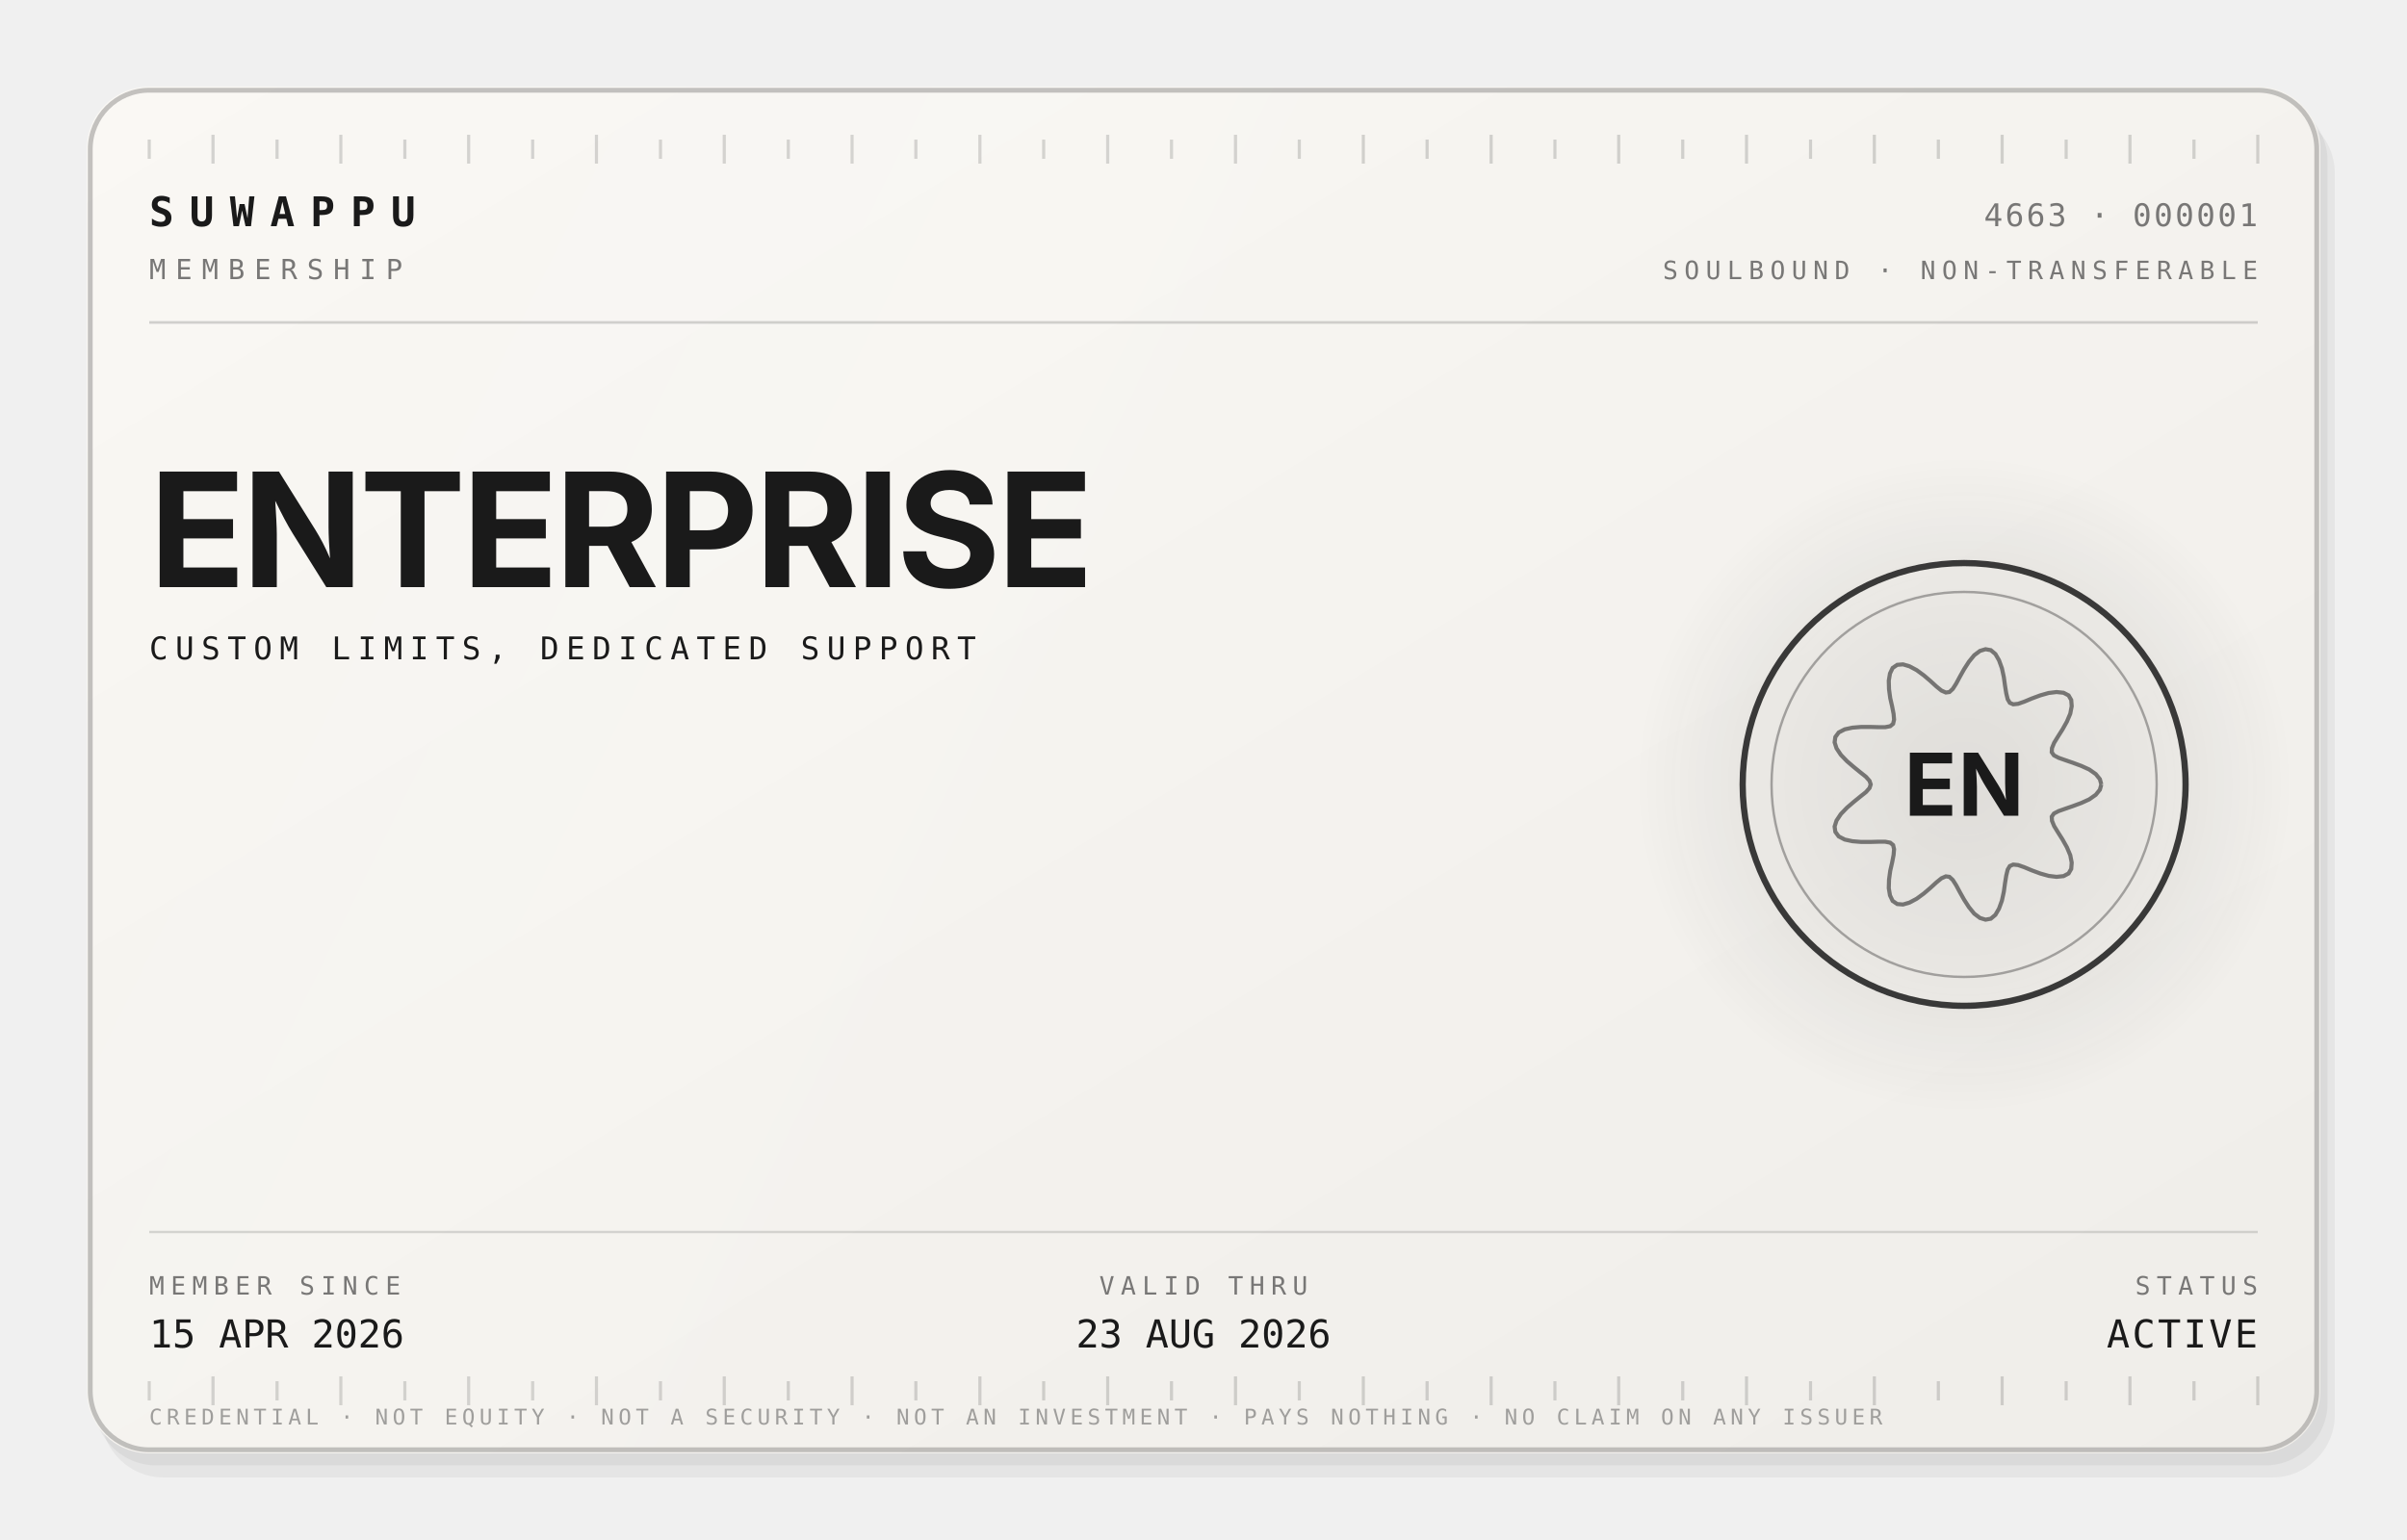
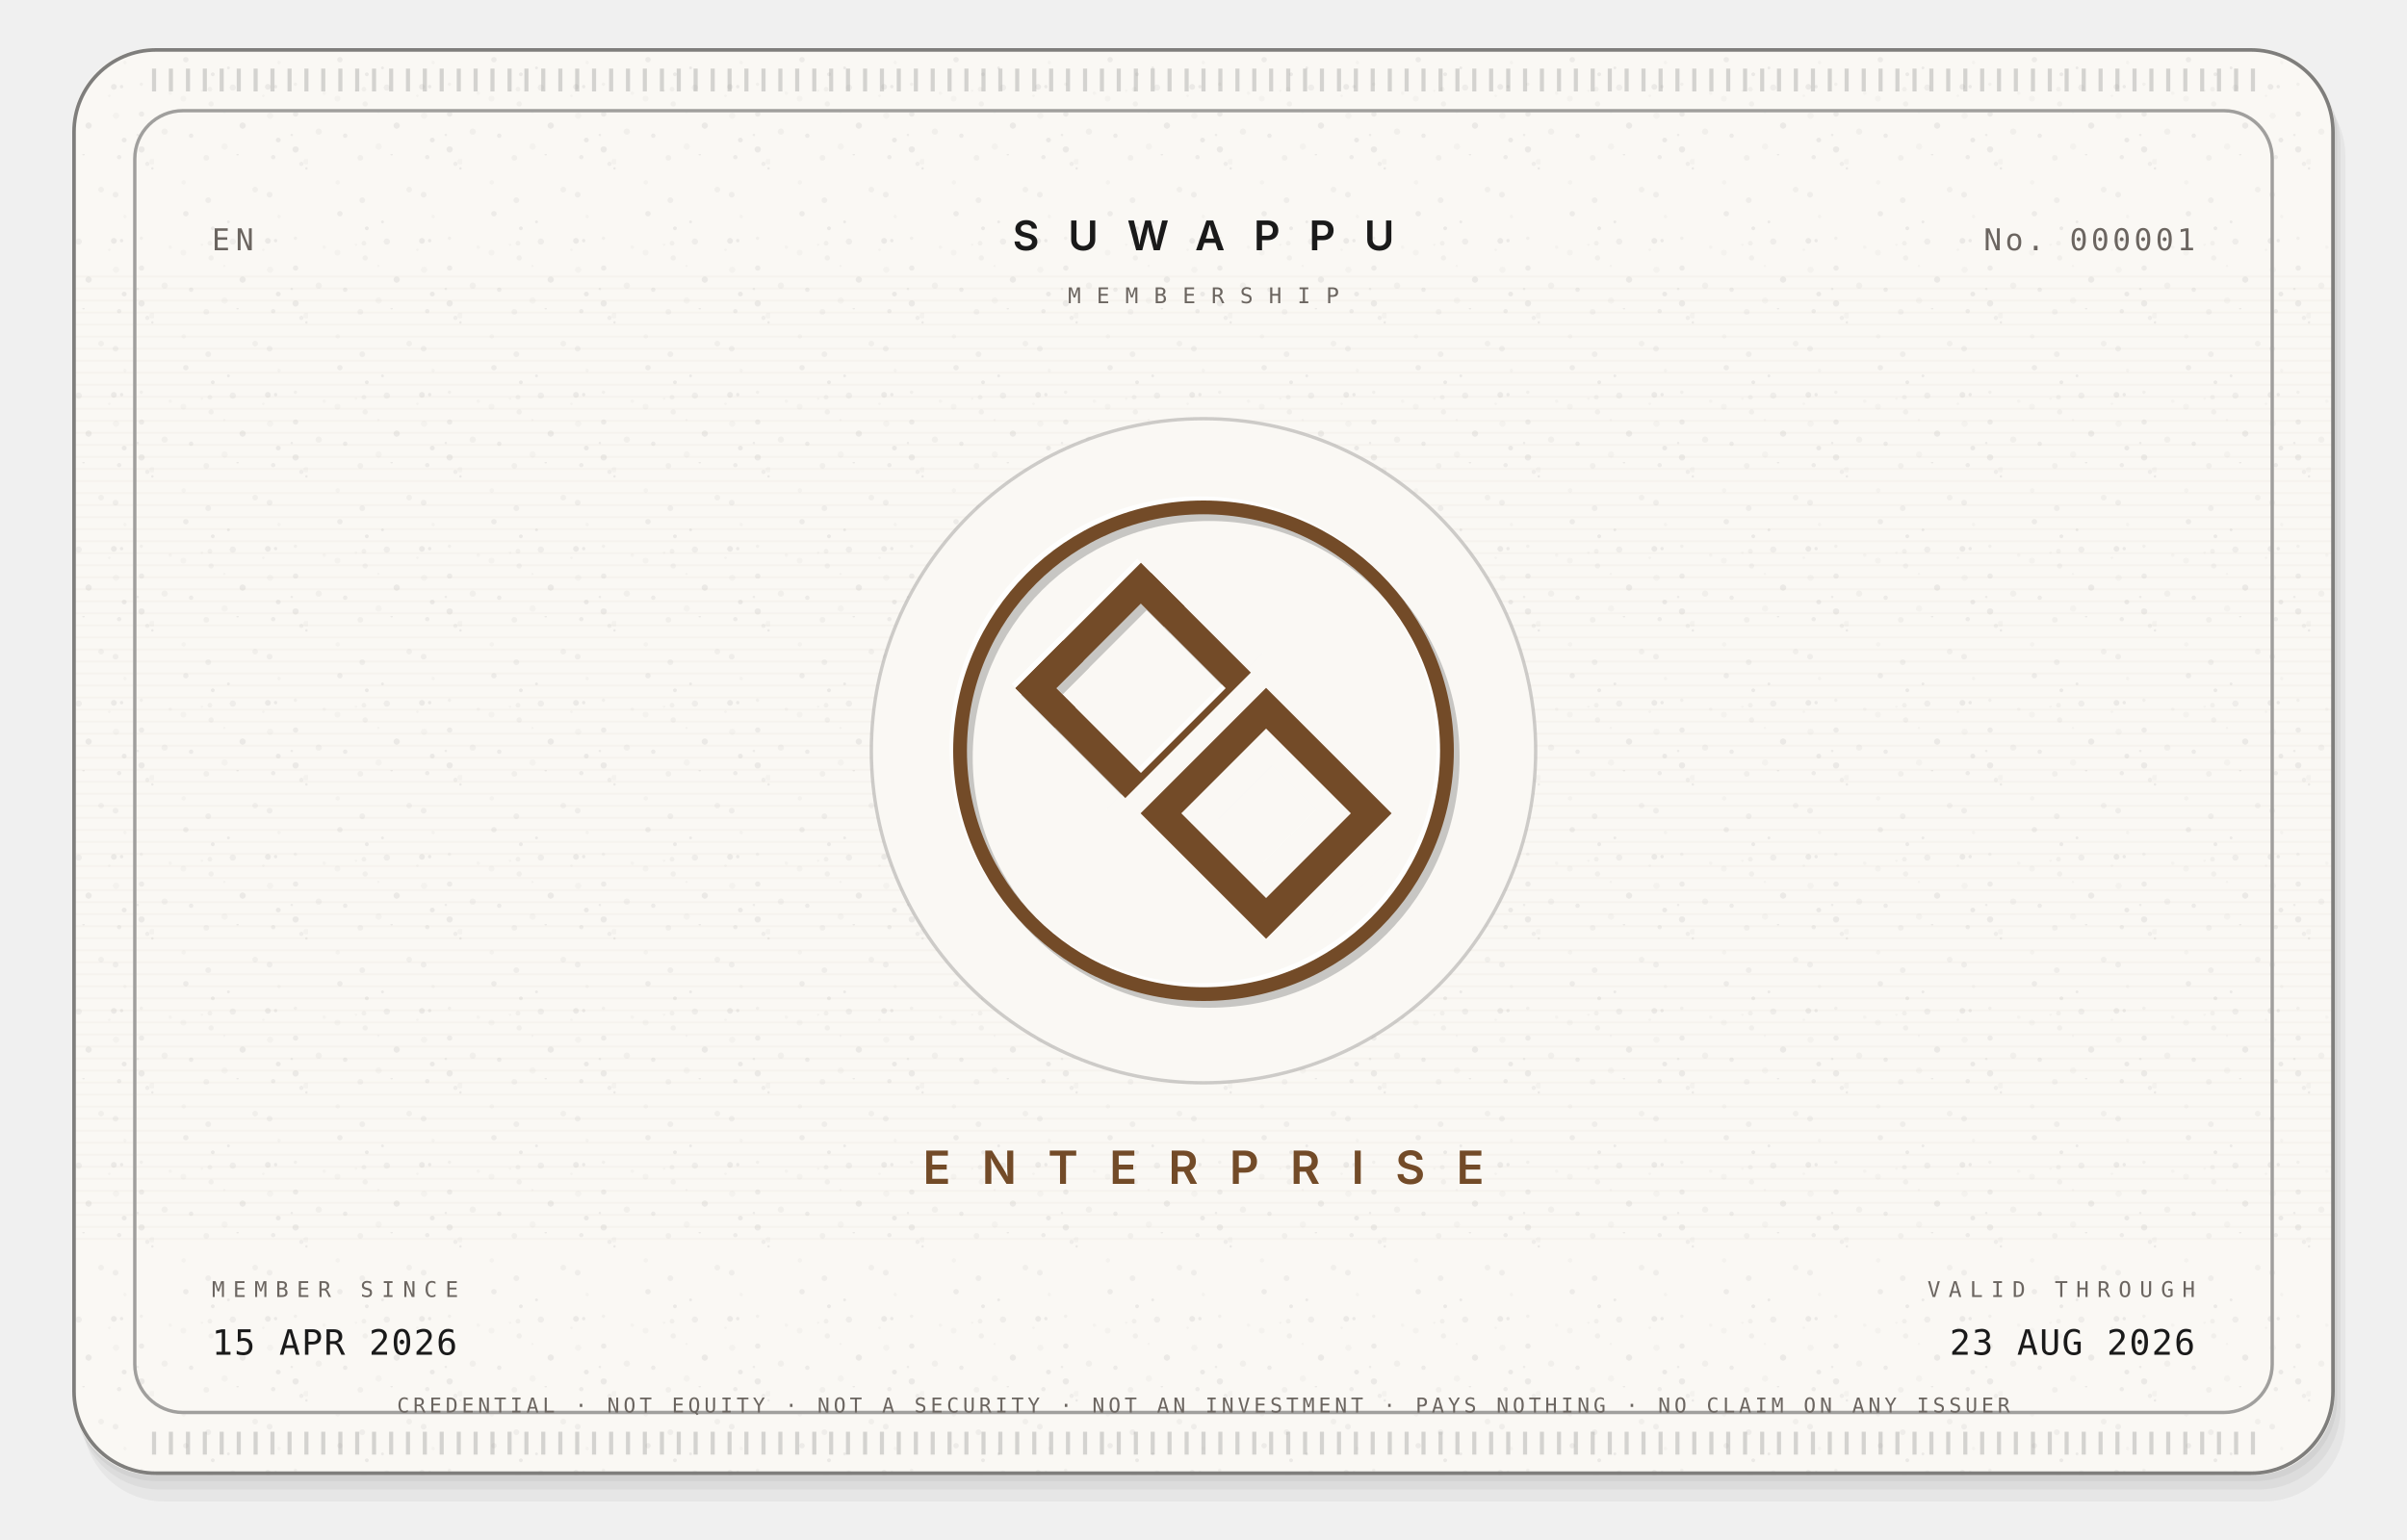
<svg xmlns="http://www.w3.org/2000/svg" width="1000" height="640" viewBox="0 0 1000 640" role="img" aria-label="Suwappu Enterprise membership">
  <defs>
-     <clipPath id="cardCut">
-       <rect x="36" y="36" width="928" height="568" rx="26" />
+     <clipPath id="cut1">
+       <rect x="30" y="20" width="940" height="593" rx="34" />
    </clipPath>
-     <linearGradient id="plate" x1="0" y1="0" x2="1" y2="1">
-       <stop offset="0" stop-color="#faf8f4" />
-       <stop offset="1" stop-color="#efede9" />
+     <pattern id="grain" width="64" height="64" patternUnits="userSpaceOnUse">
+       <g fill="#1a1a1a">
+         <circle cx="29.2" cy="46.5" r="0.50" opacity="0.030" />
+         <circle cx="22.5" cy="19.2" r="1.20" opacity="0.050" />
+         <circle cx="58.8" cy="47.4" r="1.10" opacity="0.060" />
+         <circle cx="34.7" cy="0.1" r="0.50" opacity="0.070" />
+         <circle cx="49.5" cy="1.3" r="0.90" opacity="0.060" />
+         <circle cx="13.2" cy="24.8" r="1.10" opacity="0.060" />
+         <circle cx="24.4" cy="30.9" r="0.80" opacity="0.070" />
+         <circle cx="57.2" cy="56.1" r="0.50" opacity="0.060" />
+         <circle cx="63.2" cy="3.2" r="1.20" opacity="0.030" />
+         <circle cx="51.6" cy="58.2" r="1.00" opacity="0.070" />
+         <circle cx="23.7" cy="43.2" r="1.10" opacity="0.040" />
+         <circle cx="29.3" cy="60.9" r="1.30" opacity="0.030" />
+         <circle cx="30.9" cy="28.2" r="0.60" opacity="0.070" />
+         <circle cx="19.9" cy="37.7" r="0.50" opacity="0.030" />
+         <circle cx="58.7" cy="35.0" r="0.70" opacity="0.040" />
+         <circle cx="15.4" cy="56.4" r="0.90" opacity="0.060" />
+         <circle cx="47.3" cy="36.1" r="1.20" opacity="0.070" />
+         <circle cx="36.8" cy="52.2" r="1.30" opacity="0.070" />
+         <circle cx="48.2" cy="48.1" r="1.30" opacity="0.030" />
+         <circle cx="48.0" cy="16.9" r="1.20" opacity="0.050" />
+         <circle cx="21.7" cy="1.6" r="1.20" opacity="0.040" />
+         <circle cx="61.2" cy="4.1" r="0.90" opacity="0.050" />
+         <circle cx="32.7" cy="36.4" r="1.30" opacity="0.050" />
+         <circle cx="12.2" cy="41.0" r="1.20" opacity="0.030" />
+         <circle cx="23.2" cy="37.1" r="1.00" opacity="0.040" />
+         <circle cx="45.4" cy="39.8" r="0.50" opacity="0.030" />
+         <circle cx="58.8" cy="62.1" r="1.30" opacity="0.070" />
+         <circle cx="4.4" cy="54.7" r="1.30" opacity="0.040" />
+         <circle cx="63.3" cy="6.0" r="0.50" opacity="0.070" />
+         <circle cx="50.5" cy="36.0" r="0.70" opacity="0.070" />
+         <circle cx="51.9" cy="26.0" r="0.70" opacity="0.030" />
+         <circle cx="12.3" cy="11.8" r="0.90" opacity="0.030" />
+         <circle cx="6.7" cy="38.7" r="0.70" opacity="0.030" />
+         <circle cx="42.0" cy="14.8" r="1.20" opacity="0.040" />
+       </g>
+     </pattern>
+     <linearGradient id="foil1" x1="0.05" y1="0.1" x2="0.95" y2="0.9">
+       <stop offset="0" stop-color="#4b311a" />
+       <stop offset="0.34" stop-color="#734b28" />
+       <stop offset="0.47" stop-color="#8f6f53" />
+       <stop offset="0.53" stop-color="#8f6f53" />
+       <stop offset="0.66" stop-color="#734b28" />
+       <stop offset="1" stop-color="#4b311a" />
    </linearGradient>
-     <linearGradient id="sheen" x1="0" y1="0" x2="1" y2="0.3">
-       <stop offset="0" stop-color="#ffffff" stop-opacity="0" />
-       <stop offset="0.46" stop-color="#ffffff" stop-opacity="0.075" />
-       <stop offset="0.54" stop-color="#ffffff" stop-opacity="0" />
-     </linearGradient>
-     <radialGradient id="sealGlow" cx="0.5" cy="0.5" r="0.5">
-       <stop offset="0" stop-color="#1a1a1a" stop-opacity="0.16" />
-       <stop offset="1" stop-color="#1a1a1a" stop-opacity="0" />
+     <radialGradient id="age1" cx="0.5" cy="0.46" r="0.72">
+       <stop offset="0.42" stop-color="#80532a" stop-opacity="0" />
+       <stop offset="1" stop-color="#80532a" stop-opacity="0.10" />
    </radialGradient>
  </defs>
-   <rect x="42" y="46" width="928" height="568" rx="26" fill="#000000" opacity="0.05" />
-   <rect x="39" y="41" width="928" height="568" rx="26" fill="#000000" opacity="0.05" />
-   <rect x="36" y="36" width="928" height="568" rx="26" fill="url(#plate)" />
-   <g clip-path="url(#cardCut)" stroke="#959492" stroke-width="1.3" stroke-opacity="0.38">
-     <line x1="62.0" y1="58.0" x2="62.0" y2="66.0" />
-     <line x1="88.5" y1="56.0" x2="88.5" y2="68.0" />
-     <line x1="115.1" y1="58.0" x2="115.1" y2="66.0" />
-     <line x1="141.6" y1="56.0" x2="141.6" y2="68.0" />
-     <line x1="168.2" y1="58.0" x2="168.2" y2="66.0" />
-     <line x1="194.7" y1="56.0" x2="194.7" y2="68.0" />
-     <line x1="221.3" y1="58.0" x2="221.3" y2="66.0" />
-     <line x1="247.8" y1="56.0" x2="247.8" y2="68.0" />
-     <line x1="274.4" y1="58.0" x2="274.4" y2="66.0" />
-     <line x1="300.9" y1="56.0" x2="300.9" y2="68.0" />
-     <line x1="327.5" y1="58.0" x2="327.5" y2="66.0" />
-     <line x1="354.0" y1="56.0" x2="354.0" y2="68.0" />
-     <line x1="380.5" y1="58.0" x2="380.5" y2="66.0" />
-     <line x1="407.1" y1="56.0" x2="407.1" y2="68.0" />
-     <line x1="433.6" y1="58.0" x2="433.6" y2="66.0" />
-     <line x1="460.2" y1="56.0" x2="460.2" y2="68.0" />
-     <line x1="486.7" y1="58.0" x2="486.7" y2="66.0" />
-     <line x1="513.3" y1="56.0" x2="513.3" y2="68.0" />
-     <line x1="539.8" y1="58.0" x2="539.8" y2="66.0" />
-     <line x1="566.4" y1="56.0" x2="566.4" y2="68.0" />
-     <line x1="592.9" y1="58.0" x2="592.9" y2="66.0" />
-     <line x1="619.5" y1="56.0" x2="619.5" y2="68.0" />
-     <line x1="646.0" y1="58.0" x2="646.0" y2="66.0" />
-     <line x1="672.5" y1="56.0" x2="672.5" y2="68.0" />
-     <line x1="699.1" y1="58.0" x2="699.1" y2="66.0" />
-     <line x1="725.6" y1="56.0" x2="725.6" y2="68.0" />
-     <line x1="752.2" y1="58.0" x2="752.2" y2="66.0" />
-     <line x1="778.7" y1="56.0" x2="778.7" y2="68.0" />
-     <line x1="805.3" y1="58.0" x2="805.3" y2="66.0" />
-     <line x1="831.8" y1="56.0" x2="831.8" y2="68.0" />
-     <line x1="858.4" y1="58.0" x2="858.4" y2="66.0" />
-     <line x1="884.9" y1="56.0" x2="884.9" y2="68.0" />
-     <line x1="911.5" y1="58.0" x2="911.5" y2="66.0" />
-     <line x1="938.0" y1="56.0" x2="938.0" y2="68.0" />
-     <line x1="62.0" y1="574.0" x2="62.0" y2="582.0" />
-     <line x1="88.5" y1="572.0" x2="88.5" y2="584.0" />
-     <line x1="115.1" y1="574.0" x2="115.1" y2="582.0" />
-     <line x1="141.6" y1="572.0" x2="141.6" y2="584.0" />
-     <line x1="168.2" y1="574.0" x2="168.2" y2="582.0" />
-     <line x1="194.7" y1="572.0" x2="194.7" y2="584.0" />
-     <line x1="221.3" y1="574.0" x2="221.3" y2="582.0" />
-     <line x1="247.8" y1="572.0" x2="247.8" y2="584.0" />
-     <line x1="274.4" y1="574.0" x2="274.4" y2="582.0" />
-     <line x1="300.9" y1="572.0" x2="300.9" y2="584.0" />
-     <line x1="327.5" y1="574.0" x2="327.5" y2="582.0" />
-     <line x1="354.0" y1="572.0" x2="354.0" y2="584.0" />
-     <line x1="380.5" y1="574.0" x2="380.5" y2="582.0" />
-     <line x1="407.1" y1="572.0" x2="407.1" y2="584.0" />
-     <line x1="433.6" y1="574.0" x2="433.6" y2="582.0" />
-     <line x1="460.2" y1="572.0" x2="460.2" y2="584.0" />
-     <line x1="486.7" y1="574.0" x2="486.7" y2="582.0" />
-     <line x1="513.3" y1="572.0" x2="513.3" y2="584.0" />
-     <line x1="539.8" y1="574.0" x2="539.8" y2="582.0" />
-     <line x1="566.4" y1="572.0" x2="566.4" y2="584.0" />
-     <line x1="592.9" y1="574.0" x2="592.9" y2="582.0" />
-     <line x1="619.5" y1="572.0" x2="619.5" y2="584.0" />
-     <line x1="646.0" y1="574.0" x2="646.0" y2="582.0" />
-     <line x1="672.5" y1="572.0" x2="672.5" y2="584.0" />
-     <line x1="699.1" y1="574.0" x2="699.1" y2="582.0" />
-     <line x1="725.6" y1="572.0" x2="725.6" y2="584.0" />
-     <line x1="752.2" y1="574.0" x2="752.2" y2="582.0" />
-     <line x1="778.7" y1="572.0" x2="778.7" y2="584.0" />
-     <line x1="805.3" y1="574.0" x2="805.3" y2="582.0" />
-     <line x1="831.8" y1="572.0" x2="831.8" y2="584.0" />
-     <line x1="858.4" y1="574.0" x2="858.4" y2="582.0" />
-     <line x1="884.9" y1="572.0" x2="884.9" y2="584.0" />
-     <line x1="911.5" y1="574.0" x2="911.5" y2="582.0" />
-     <line x1="938.0" y1="572.0" x2="938.0" y2="584.0" />
+   <rect x="34.4" y="31" width="940" height="593" rx="34" fill="#000000" opacity="0.045" />
+   <rect x="32.4" y="26" width="940" height="593" rx="34" fill="#000000" opacity="0.045" />
+   <rect x="31.0" y="22.5" width="940" height="593" rx="34" fill="#000000" opacity="0.05" />
+   <rect x="30" y="20" width="940" height="593" rx="34" fill="#faf8f4" />
+   <g clip-path="url(#cut1)">
+     <path d="M30.0 114.9H970.0M30.0 119.9H970.0M30.0 124.9H970.0M30.0 129.9H970.0M30.0 134.9H970.0M30.0 139.9H970.0M30.0 144.9H970.0M30.0 149.9H970.0M30.0 154.9H970.0M30.0 159.9H970.0M30.0 164.9H970.0M30.0 169.9H970.0M30.0 174.9H970.0M30.0 179.9H970.0M30.0 184.9H970.0M30.0 189.9H970.0M30.0 194.9H970.0M30.0 199.9H970.0M30.0 204.9H970.0M30.0 209.9H970.0M30.0 214.9H970.0M30.0 219.9H970.0M30.0 224.9H970.0M30.0 229.9H970.0M30.0 234.9H970.0M30.0 239.9H970.0M30.0 244.9H970.0M30.0 249.9H970.0M30.0 254.9H970.0M30.0 259.9H970.0M30.0 264.9H970.0M30.0 269.9H970.0M30.0 274.9H970.0M30.0 279.9H970.0M30.0 284.9H970.0M30.0 289.9H970.0M30.0 294.9H970.0M30.0 299.9H970.0M30.0 304.9H970.0M30.0 309.9H970.0M30.0 314.9H970.0M30.0 319.9H970.0M30.0 324.9H970.0M30.0 329.9H970.0M30.0 334.9H970.0M30.0 339.9H970.0M30.0 344.9H970.0M30.0 349.9H970.0M30.0 354.9H970.0M30.0 359.9H970.0M30.0 364.9H970.0M30.0 369.9H970.0M30.0 374.9H970.0M30.0 379.9H970.0M30.0 384.9H970.0M30.0 389.9H970.0M30.0 394.9H970.0M30.0 399.9H970.0M30.0 404.9H970.0M30.0 409.9H970.0M30.0 414.9H970.0M30.0 419.9H970.0M30.0 424.9H970.0M30.0 429.9H970.0M30.0 434.9H970.0M30.0 439.9H970.0M30.0 444.9H970.0M30.0 449.9H970.0M30.0 454.9H970.0M30.0 459.9H970.0M30.0 464.9H970.0M30.0 469.9H970.0M30.0 474.9H970.0M30.0 479.9H970.0M30.0 484.9H970.0M30.0 489.9H970.0M30.0 494.9H970.0M30.0 499.9H970.0M30.0 504.9H970.0M30.0 509.9H970.0M30.0 514.9H970.0" fill="none" stroke="#734b28" stroke-width="0.8" stroke-opacity="0.03" />
+     <rect x="30" y="20" width="940" height="593" fill="url(#grain)" />
+     <g stroke="#a09f9d" stroke-width="1.7" stroke-opacity="0.42">
+       <line x1="64.0" y1="28.5" x2="64.0" y2="38.0" />
+       <line x1="71.0" y1="28.5" x2="71.0" y2="38.0" />
+       <line x1="78.1" y1="28.5" x2="78.1" y2="38.0" />
+       <line x1="85.1" y1="28.5" x2="85.1" y2="38.0" />
+       <line x1="92.1" y1="28.5" x2="92.1" y2="38.0" />
+       <line x1="99.2" y1="28.5" x2="99.2" y2="38.0" />
+       <line x1="106.2" y1="28.5" x2="106.2" y2="38.0" />
+       <line x1="113.2" y1="28.5" x2="113.2" y2="38.0" />
+       <line x1="120.3" y1="28.5" x2="120.3" y2="38.0" />
+       <line x1="127.3" y1="28.5" x2="127.3" y2="38.0" />
+       <line x1="134.3" y1="28.5" x2="134.3" y2="38.0" />
+       <line x1="141.4" y1="28.5" x2="141.4" y2="38.0" />
+       <line x1="148.4" y1="28.5" x2="148.4" y2="38.0" />
+       <line x1="155.4" y1="28.5" x2="155.4" y2="38.0" />
+       <line x1="162.5" y1="28.5" x2="162.5" y2="38.0" />
+       <line x1="169.5" y1="28.5" x2="169.5" y2="38.0" />
+       <line x1="176.5" y1="28.5" x2="176.5" y2="38.0" />
+       <line x1="183.5" y1="28.5" x2="183.5" y2="38.0" />
+       <line x1="190.6" y1="28.5" x2="190.6" y2="38.0" />
+       <line x1="197.6" y1="28.5" x2="197.6" y2="38.0" />
+       <line x1="204.6" y1="28.5" x2="204.6" y2="38.0" />
+       <line x1="211.7" y1="28.5" x2="211.7" y2="38.0" />
+       <line x1="218.7" y1="28.5" x2="218.7" y2="38.0" />
+       <line x1="225.7" y1="28.5" x2="225.7" y2="38.0" />
+       <line x1="232.8" y1="28.5" x2="232.8" y2="38.0" />
+       <line x1="239.8" y1="28.5" x2="239.8" y2="38.0" />
+       <line x1="246.8" y1="28.5" x2="246.8" y2="38.0" />
+       <line x1="253.9" y1="28.5" x2="253.9" y2="38.0" />
+       <line x1="260.9" y1="28.5" x2="260.9" y2="38.0" />
+       <line x1="267.9" y1="28.5" x2="267.9" y2="38.0" />
+       <line x1="275.0" y1="28.5" x2="275.0" y2="38.0" />
+       <line x1="282.0" y1="28.5" x2="282.0" y2="38.0" />
+       <line x1="289.0" y1="28.5" x2="289.0" y2="38.0" />
+       <line x1="296.1" y1="28.5" x2="296.1" y2="38.0" />
+       <line x1="303.1" y1="28.5" x2="303.1" y2="38.0" />
+       <line x1="310.1" y1="28.5" x2="310.1" y2="38.0" />
+       <line x1="317.2" y1="28.5" x2="317.2" y2="38.0" />
+       <line x1="324.2" y1="28.5" x2="324.2" y2="38.0" />
+       <line x1="331.2" y1="28.5" x2="331.2" y2="38.0" />
+       <line x1="338.3" y1="28.5" x2="338.3" y2="38.0" />
+       <line x1="345.3" y1="28.5" x2="345.3" y2="38.0" />
+       <line x1="352.3" y1="28.5" x2="352.3" y2="38.0" />
+       <line x1="359.4" y1="28.5" x2="359.4" y2="38.0" />
+       <line x1="366.4" y1="28.5" x2="366.4" y2="38.0" />
+       <line x1="373.4" y1="28.5" x2="373.4" y2="38.0" />
+       <line x1="380.5" y1="28.5" x2="380.5" y2="38.0" />
+       <line x1="387.5" y1="28.5" x2="387.5" y2="38.0" />
+       <line x1="394.5" y1="28.5" x2="394.5" y2="38.0" />
+       <line x1="401.5" y1="28.5" x2="401.5" y2="38.0" />
+       <line x1="408.6" y1="28.5" x2="408.6" y2="38.0" />
+       <line x1="415.6" y1="28.5" x2="415.6" y2="38.0" />
+       <line x1="422.6" y1="28.5" x2="422.6" y2="38.0" />
+       <line x1="429.7" y1="28.5" x2="429.7" y2="38.0" />
+       <line x1="436.7" y1="28.5" x2="436.7" y2="38.0" />
+       <line x1="443.7" y1="28.5" x2="443.7" y2="38.0" />
+       <line x1="450.8" y1="28.5" x2="450.8" y2="38.0" />
+       <line x1="457.8" y1="28.5" x2="457.8" y2="38.0" />
+       <line x1="464.8" y1="28.5" x2="464.8" y2="38.0" />
+       <line x1="471.9" y1="28.5" x2="471.9" y2="38.0" />
+       <line x1="478.9" y1="28.5" x2="478.9" y2="38.0" />
+       <line x1="485.9" y1="28.5" x2="485.9" y2="38.0" />
+       <line x1="493.0" y1="28.5" x2="493.0" y2="38.0" />
+       <line x1="500.0" y1="28.5" x2="500.0" y2="38.0" />
+       <line x1="507.0" y1="28.5" x2="507.0" y2="38.0" />
+       <line x1="514.1" y1="28.5" x2="514.1" y2="38.0" />
+       <line x1="521.1" y1="28.5" x2="521.1" y2="38.0" />
+       <line x1="528.1" y1="28.5" x2="528.1" y2="38.0" />
+       <line x1="535.2" y1="28.5" x2="535.2" y2="38.0" />
+       <line x1="542.2" y1="28.5" x2="542.2" y2="38.0" />
+       <line x1="549.2" y1="28.5" x2="549.2" y2="38.0" />
+       <line x1="556.3" y1="28.5" x2="556.3" y2="38.0" />
+       <line x1="563.3" y1="28.5" x2="563.3" y2="38.0" />
+       <line x1="570.3" y1="28.5" x2="570.3" y2="38.0" />
+       <line x1="577.4" y1="28.5" x2="577.4" y2="38.0" />
+       <line x1="584.4" y1="28.5" x2="584.4" y2="38.0" />
+       <line x1="591.4" y1="28.5" x2="591.4" y2="38.0" />
+       <line x1="598.5" y1="28.5" x2="598.5" y2="38.0" />
+       <line x1="605.5" y1="28.5" x2="605.5" y2="38.0" />
+       <line x1="612.5" y1="28.5" x2="612.5" y2="38.0" />
+       <line x1="619.5" y1="28.5" x2="619.5" y2="38.0" />
+       <line x1="626.6" y1="28.5" x2="626.6" y2="38.0" />
+       <line x1="633.6" y1="28.5" x2="633.6" y2="38.0" />
+       <line x1="640.6" y1="28.5" x2="640.6" y2="38.0" />
+       <line x1="647.7" y1="28.5" x2="647.7" y2="38.0" />
+       <line x1="654.7" y1="28.5" x2="654.7" y2="38.0" />
+       <line x1="661.7" y1="28.5" x2="661.7" y2="38.0" />
+       <line x1="668.8" y1="28.5" x2="668.8" y2="38.0" />
+       <line x1="675.8" y1="28.5" x2="675.8" y2="38.0" />
+       <line x1="682.8" y1="28.5" x2="682.8" y2="38.0" />
+       <line x1="689.9" y1="28.5" x2="689.9" y2="38.0" />
+       <line x1="696.9" y1="28.5" x2="696.9" y2="38.0" />
+       <line x1="703.9" y1="28.5" x2="703.9" y2="38.0" />
+       <line x1="711.0" y1="28.5" x2="711.0" y2="38.0" />
+       <line x1="718.0" y1="28.5" x2="718.0" y2="38.0" />
+       <line x1="725.0" y1="28.5" x2="725.0" y2="38.0" />
+       <line x1="732.1" y1="28.5" x2="732.1" y2="38.0" />
+       <line x1="739.1" y1="28.5" x2="739.1" y2="38.0" />
+       <line x1="746.1" y1="28.5" x2="746.1" y2="38.0" />
+       <line x1="753.2" y1="28.5" x2="753.2" y2="38.0" />
+       <line x1="760.2" y1="28.5" x2="760.2" y2="38.0" />
+       <line x1="767.2" y1="28.5" x2="767.2" y2="38.0" />
+       <line x1="774.3" y1="28.5" x2="774.3" y2="38.0" />
+       <line x1="781.3" y1="28.5" x2="781.3" y2="38.0" />
+       <line x1="788.3" y1="28.5" x2="788.3" y2="38.0" />
+       <line x1="795.4" y1="28.5" x2="795.4" y2="38.0" />
+       <line x1="802.4" y1="28.5" x2="802.4" y2="38.0" />
+       <line x1="809.4" y1="28.5" x2="809.4" y2="38.0" />
+       <line x1="816.5" y1="28.5" x2="816.5" y2="38.0" />
+       <line x1="823.5" y1="28.5" x2="823.5" y2="38.0" />
+       <line x1="830.5" y1="28.5" x2="830.5" y2="38.0" />
+       <line x1="837.5" y1="28.5" x2="837.5" y2="38.0" />
+       <line x1="844.6" y1="28.5" x2="844.6" y2="38.0" />
+       <line x1="851.6" y1="28.5" x2="851.6" y2="38.0" />
+       <line x1="858.6" y1="28.5" x2="858.6" y2="38.0" />
+       <line x1="865.7" y1="28.5" x2="865.7" y2="38.0" />
+       <line x1="872.7" y1="28.5" x2="872.7" y2="38.0" />
+       <line x1="879.7" y1="28.5" x2="879.7" y2="38.0" />
+       <line x1="886.8" y1="28.5" x2="886.8" y2="38.0" />
+       <line x1="893.8" y1="28.5" x2="893.8" y2="38.0" />
+       <line x1="900.8" y1="28.5" x2="900.8" y2="38.0" />
+       <line x1="907.9" y1="28.5" x2="907.9" y2="38.0" />
+       <line x1="914.9" y1="28.5" x2="914.9" y2="38.0" />
+       <line x1="921.9" y1="28.5" x2="921.9" y2="38.0" />
+       <line x1="929.0" y1="28.5" x2="929.0" y2="38.0" />
+       <line x1="936.0" y1="28.5" x2="936.0" y2="38.0" />
+       <line x1="64.0" y1="604.5" x2="64.0" y2="595.0" />
+       <line x1="71.0" y1="604.5" x2="71.0" y2="595.0" />
+       <line x1="78.1" y1="604.5" x2="78.1" y2="595.0" />
+       <line x1="85.1" y1="604.5" x2="85.1" y2="595.0" />
+       <line x1="92.1" y1="604.5" x2="92.1" y2="595.0" />
+       <line x1="99.2" y1="604.5" x2="99.2" y2="595.0" />
+       <line x1="106.2" y1="604.5" x2="106.2" y2="595.0" />
+       <line x1="113.2" y1="604.5" x2="113.2" y2="595.0" />
+       <line x1="120.3" y1="604.5" x2="120.3" y2="595.0" />
+       <line x1="127.3" y1="604.5" x2="127.3" y2="595.0" />
+       <line x1="134.3" y1="604.5" x2="134.3" y2="595.0" />
+       <line x1="141.4" y1="604.5" x2="141.4" y2="595.0" />
+       <line x1="148.4" y1="604.5" x2="148.4" y2="595.0" />
+       <line x1="155.4" y1="604.5" x2="155.4" y2="595.0" />
+       <line x1="162.5" y1="604.5" x2="162.5" y2="595.0" />
+       <line x1="169.5" y1="604.5" x2="169.5" y2="595.0" />
+       <line x1="176.5" y1="604.5" x2="176.5" y2="595.0" />
+       <line x1="183.5" y1="604.5" x2="183.5" y2="595.0" />
+       <line x1="190.6" y1="604.5" x2="190.6" y2="595.0" />
+       <line x1="197.6" y1="604.5" x2="197.6" y2="595.0" />
+       <line x1="204.6" y1="604.5" x2="204.6" y2="595.0" />
+       <line x1="211.7" y1="604.5" x2="211.7" y2="595.0" />
+       <line x1="218.7" y1="604.5" x2="218.7" y2="595.0" />
+       <line x1="225.7" y1="604.5" x2="225.7" y2="595.0" />
+       <line x1="232.8" y1="604.5" x2="232.8" y2="595.0" />
+       <line x1="239.8" y1="604.5" x2="239.8" y2="595.0" />
+       <line x1="246.8" y1="604.5" x2="246.8" y2="595.0" />
+       <line x1="253.9" y1="604.5" x2="253.9" y2="595.0" />
+       <line x1="260.9" y1="604.5" x2="260.9" y2="595.0" />
+       <line x1="267.9" y1="604.5" x2="267.9" y2="595.0" />
+       <line x1="275.0" y1="604.5" x2="275.0" y2="595.0" />
+       <line x1="282.0" y1="604.5" x2="282.0" y2="595.0" />
+       <line x1="289.0" y1="604.5" x2="289.0" y2="595.0" />
+       <line x1="296.1" y1="604.5" x2="296.1" y2="595.0" />
+       <line x1="303.1" y1="604.5" x2="303.1" y2="595.0" />
+       <line x1="310.1" y1="604.5" x2="310.1" y2="595.0" />
+       <line x1="317.2" y1="604.5" x2="317.2" y2="595.0" />
+       <line x1="324.2" y1="604.5" x2="324.2" y2="595.0" />
+       <line x1="331.2" y1="604.5" x2="331.2" y2="595.0" />
+       <line x1="338.3" y1="604.5" x2="338.3" y2="595.0" />
+       <line x1="345.3" y1="604.5" x2="345.3" y2="595.0" />
+       <line x1="352.3" y1="604.5" x2="352.3" y2="595.0" />
+       <line x1="359.4" y1="604.5" x2="359.4" y2="595.0" />
+       <line x1="366.4" y1="604.5" x2="366.4" y2="595.0" />
+       <line x1="373.4" y1="604.5" x2="373.4" y2="595.0" />
+       <line x1="380.5" y1="604.5" x2="380.5" y2="595.0" />
+       <line x1="387.5" y1="604.5" x2="387.5" y2="595.0" />
+       <line x1="394.5" y1="604.5" x2="394.5" y2="595.0" />
+       <line x1="401.5" y1="604.5" x2="401.5" y2="595.0" />
+       <line x1="408.6" y1="604.5" x2="408.6" y2="595.0" />
+       <line x1="415.6" y1="604.5" x2="415.6" y2="595.0" />
+       <line x1="422.6" y1="604.5" x2="422.6" y2="595.0" />
+       <line x1="429.7" y1="604.5" x2="429.7" y2="595.0" />
+       <line x1="436.7" y1="604.5" x2="436.7" y2="595.0" />
+       <line x1="443.7" y1="604.5" x2="443.7" y2="595.0" />
+       <line x1="450.8" y1="604.5" x2="450.8" y2="595.0" />
+       <line x1="457.8" y1="604.5" x2="457.8" y2="595.0" />
+       <line x1="464.8" y1="604.5" x2="464.8" y2="595.0" />
+       <line x1="471.9" y1="604.5" x2="471.9" y2="595.0" />
+       <line x1="478.9" y1="604.5" x2="478.9" y2="595.0" />
+       <line x1="485.9" y1="604.5" x2="485.9" y2="595.0" />
+       <line x1="493.0" y1="604.5" x2="493.0" y2="595.0" />
+       <line x1="500.0" y1="604.5" x2="500.0" y2="595.0" />
+       <line x1="507.0" y1="604.5" x2="507.0" y2="595.0" />
+       <line x1="514.1" y1="604.5" x2="514.1" y2="595.0" />
+       <line x1="521.1" y1="604.5" x2="521.1" y2="595.0" />
+       <line x1="528.1" y1="604.5" x2="528.1" y2="595.0" />
+       <line x1="535.2" y1="604.5" x2="535.2" y2="595.0" />
+       <line x1="542.2" y1="604.5" x2="542.2" y2="595.0" />
+       <line x1="549.2" y1="604.5" x2="549.2" y2="595.0" />
+       <line x1="556.3" y1="604.5" x2="556.3" y2="595.0" />
+       <line x1="563.3" y1="604.5" x2="563.3" y2="595.0" />
+       <line x1="570.3" y1="604.5" x2="570.3" y2="595.0" />
+       <line x1="577.4" y1="604.5" x2="577.4" y2="595.0" />
+       <line x1="584.4" y1="604.5" x2="584.4" y2="595.0" />
+       <line x1="591.4" y1="604.5" x2="591.4" y2="595.0" />
+       <line x1="598.5" y1="604.5" x2="598.5" y2="595.0" />
+       <line x1="605.5" y1="604.5" x2="605.5" y2="595.0" />
+       <line x1="612.5" y1="604.5" x2="612.5" y2="595.0" />
+       <line x1="619.5" y1="604.5" x2="619.5" y2="595.0" />
+       <line x1="626.6" y1="604.5" x2="626.6" y2="595.0" />
+       <line x1="633.6" y1="604.5" x2="633.6" y2="595.0" />
+       <line x1="640.6" y1="604.5" x2="640.6" y2="595.0" />
+       <line x1="647.7" y1="604.5" x2="647.7" y2="595.0" />
+       <line x1="654.7" y1="604.5" x2="654.7" y2="595.0" />
+       <line x1="661.7" y1="604.5" x2="661.7" y2="595.0" />
+       <line x1="668.8" y1="604.5" x2="668.8" y2="595.0" />
+       <line x1="675.8" y1="604.5" x2="675.8" y2="595.0" />
+       <line x1="682.8" y1="604.5" x2="682.8" y2="595.0" />
+       <line x1="689.9" y1="604.5" x2="689.9" y2="595.0" />
+       <line x1="696.9" y1="604.5" x2="696.9" y2="595.0" />
+       <line x1="703.9" y1="604.5" x2="703.9" y2="595.0" />
+       <line x1="711.0" y1="604.5" x2="711.0" y2="595.0" />
+       <line x1="718.0" y1="604.5" x2="718.0" y2="595.0" />
+       <line x1="725.0" y1="604.5" x2="725.0" y2="595.0" />
+       <line x1="732.1" y1="604.5" x2="732.1" y2="595.0" />
+       <line x1="739.1" y1="604.5" x2="739.1" y2="595.0" />
+       <line x1="746.1" y1="604.5" x2="746.1" y2="595.0" />
+       <line x1="753.2" y1="604.5" x2="753.2" y2="595.0" />
+       <line x1="760.2" y1="604.5" x2="760.2" y2="595.0" />
+       <line x1="767.2" y1="604.5" x2="767.2" y2="595.0" />
+       <line x1="774.3" y1="604.5" x2="774.3" y2="595.0" />
+       <line x1="781.3" y1="604.5" x2="781.3" y2="595.0" />
+       <line x1="788.3" y1="604.5" x2="788.3" y2="595.0" />
+       <line x1="795.4" y1="604.5" x2="795.4" y2="595.0" />
+       <line x1="802.4" y1="604.5" x2="802.4" y2="595.0" />
+       <line x1="809.4" y1="604.5" x2="809.4" y2="595.0" />
+       <line x1="816.5" y1="604.5" x2="816.5" y2="595.0" />
+       <line x1="823.5" y1="604.5" x2="823.5" y2="595.0" />
+       <line x1="830.5" y1="604.5" x2="830.5" y2="595.0" />
+       <line x1="837.5" y1="604.5" x2="837.5" y2="595.0" />
+       <line x1="844.6" y1="604.5" x2="844.6" y2="595.0" />
+       <line x1="851.6" y1="604.5" x2="851.6" y2="595.0" />
+       <line x1="858.6" y1="604.5" x2="858.6" y2="595.0" />
+       <line x1="865.7" y1="604.5" x2="865.7" y2="595.0" />
+       <line x1="872.7" y1="604.5" x2="872.7" y2="595.0" />
+       <line x1="879.7" y1="604.5" x2="879.7" y2="595.0" />
+       <line x1="886.8" y1="604.5" x2="886.8" y2="595.0" />
+       <line x1="893.8" y1="604.5" x2="893.8" y2="595.0" />
+       <line x1="900.8" y1="604.5" x2="900.8" y2="595.0" />
+       <line x1="907.9" y1="604.5" x2="907.9" y2="595.0" />
+       <line x1="914.9" y1="604.5" x2="914.9" y2="595.0" />
+       <line x1="921.9" y1="604.5" x2="921.9" y2="595.0" />
+       <line x1="929.0" y1="604.5" x2="929.0" y2="595.0" />
+       <line x1="936.0" y1="604.5" x2="936.0" y2="595.0" />
+     </g>
  </g>
-   <rect x="36" y="36" width="928" height="568" rx="26" fill="url(#sheen)" />
-   <rect x="37.5" y="37.5" width="925" height="565" rx="24.5" fill="none" stroke="#959492" stroke-opacity="0.55" stroke-width="2" />
-   <text x="62" y="94" font-family="'Geist Mono','SFMono-Regular',Menlo,Consolas,'DejaVu Sans Mono',monospace" font-size="17" font-weight="bold" letter-spacing="6.5" fill="#1a1a1a" text-anchor="start">SUWAPPU</text>
-   <text x="62" y="116" font-family="'Geist Mono','SFMono-Regular',Menlo,Consolas,'DejaVu Sans Mono',monospace" font-size="11.5" font-weight="normal" letter-spacing="4.0" fill="#787776" text-anchor="start">MEMBERSHIP</text>
-   <text x="938" y="94" font-family="'Geist Mono','SFMono-Regular',Menlo,Consolas,'DejaVu Sans Mono',monospace" font-size="13" fill="#787776" text-anchor="end" letter-spacing="1">4663 · 000001</text>
-   <text x="938" y="116" font-family="'Geist Mono','SFMono-Regular',Menlo,Consolas,'DejaVu Sans Mono',monospace" font-size="10.5" font-weight="normal" letter-spacing="2.6" fill="#787776" text-anchor="end">SOULBOUND · NON-TRANSFERABLE</text>
-   <line x1="62" y1="134" x2="938" y2="134" stroke="#959492" stroke-opacity="0.4" stroke-width="1.1" />
-   <text x="62" y="244" font-family="Geist,'Inter',system-ui,-apple-system,'Liberation Sans',Arial,sans-serif" font-size="66" font-weight="700" fill="#1a1a1a" letter-spacing="-1.5" opacity="1">ENTERPRISE</text>
-   <text x="62" y="274" font-family="'Geist Mono','SFMono-Regular',Menlo,Consolas,'DejaVu Sans Mono',monospace" font-size="13" font-weight="normal" letter-spacing="3.0" fill="#1a1a1a" text-anchor="start">CUSTOM LIMITS, DEDICATED SUPPORT</text>
-   <circle cx="816" cy="326.0" r="136" fill="url(#sealGlow)" />
-   <circle cx="816" cy="326.0" r="92" fill="#efede9" fill-opacity="0.5" />
-   <g stroke="#1a1a1a" fill="none" stroke-width="1.7" opacity="0.55">
-     <path d="M873.0 326.0L872.4 328.2L870.7 330.3L868.0 332.2L864.7 333.7L861.2 335.0L858.0 336.1L855.2 337.1L853.3 338.1L852.4 339.4L852.5 341.1L853.4 343.3L855.0 345.9L856.9 348.9L858.7 352.1L860.1 355.4L860.7 358.5L860.5 361.1L859.4 363.0L857.3 364.1L854.4 364.4L851.1 364.0L847.6 363.0L844.1 361.7L841.0 360.4L838.4 359.5L836.4 359.3L835.0 359.9L834.1 361.4L833.5 363.9L833.0 367.0L832.5 370.6L831.7 374.3L830.5 377.6L829.0 380.2L827.1 381.8L824.9 382.2L822.6 381.5L820.2 379.7L818.0 377.0L816.0 373.9L814.2 370.7L812.7 367.9L811.3 365.7L809.9 364.4L808.4 364.2L806.6 365.0L804.5 366.7L802.1 368.9L799.3 371.3L796.3 373.5L793.3 375.1L790.6 375.9L788.2 375.7L786.3 374.4L785.2 372.1L784.7 369.1L784.8 365.6L785.3 361.9L786.1 358.4L786.7 355.3L786.9 352.9L786.5 351.2L785.3 350.2L783.2 349.8L780.4 349.8L777.0 349.9L773.3 349.9L769.6 349.6L766.4 348.9L763.9 347.6L762.5 345.7L762.2 343.5L763.0 341.0L764.8 338.3L767.3 335.7L770.1 333.3L772.8 331.1L775.2 329.2L776.7 327.5L777.2 326.0L776.7 324.5L775.2 322.8L772.8 320.9L770.1 318.7L767.3 316.3L764.8 313.7L763.0 311.0L762.2 308.5L762.5 306.3L763.9 304.4L766.4 303.1L769.6 302.4L773.3 302.1L777.0 302.1L780.4 302.2L783.2 302.2L785.3 301.8L786.5 300.8L786.9 299.1L786.7 296.7L786.1 293.6L785.3 290.1L784.8 286.4L784.7 282.9L785.2 279.9L786.3 277.6L788.2 276.3L790.6 276.1L793.3 276.9L796.3 278.5L799.3 280.7L802.1 283.1L804.5 285.3L806.6 287.0L808.4 287.8L809.9 287.6L811.3 286.3L812.7 284.1L814.2 281.3L816.0 278.1L818.0 275.0L820.2 272.3L822.6 270.5L824.9 269.8L827.1 270.2L829.0 271.8L830.5 274.4L831.7 277.7L832.5 281.4L833.0 285.0L833.5 288.1L834.1 290.6L835.0 292.1L836.4 292.7L838.4 292.5L841.0 291.6L844.1 290.3L847.6 289.0L851.1 288.0L854.4 287.6L857.3 287.9L859.4 289.0L860.5 290.9L860.7 293.5L860.1 296.6L858.7 299.9L856.9 303.1L855.0 306.1L853.4 308.7L852.5 310.9L852.4 312.6L853.3 313.9L855.2 314.9L858.0 315.9L861.2 317.0L864.7 318.3L868.0 319.8L870.7 321.7L872.4 323.8L873.0 326.0" />
+   <rect x="56" y="46" width="888" height="541" rx="20" fill="none" stroke="#a09f9d" stroke-width="1.4" />
+   <rect x="30.75" y="20.75" width="938.5" height="591.5" rx="34" fill="none" stroke="#7f7e7c" stroke-width="1.5" />
+   <text x="500.0" y="104" font-family="Geist,'Inter',system-ui,-apple-system,'Liberation Sans',Arial,sans-serif" font-size="17" font-weight="600" fill="#1a1a1a" text-anchor="middle" letter-spacing="12">SUWAPPU</text>
+   <text x="500.0" y="126" font-family="'Geist Mono','SFMono-Regular',Menlo,Consolas,'DejaVu Sans Mono',monospace" font-size="9" font-weight="normal" letter-spacing="6.5" fill="#6b6560" text-anchor="middle">MEMBERSHIP</text>
+   <text x="88" y="104" font-family="'Geist Mono','SFMono-Regular',Menlo,Consolas,'DejaVu Sans Mono',monospace" font-size="12.5" fill="#6b6560" letter-spacing="2.4">EN</text>
+   <text x="912" y="104" font-family="'Geist Mono','SFMono-Regular',Menlo,Consolas,'DejaVu Sans Mono',monospace" font-size="12.5" fill="#6b6560" text-anchor="end" letter-spacing="1.4">No. 000001</text>
+   <circle cx="500.0" cy="312" r="138" fill="#faf8f4" />
+   <circle cx="500.0" cy="312" r="138" fill="none" stroke="#a09f9d" stroke-width="1.4" stroke-opacity="0.5" />
+   <g opacity="0.30" transform="translate(2.4,2.8)">
+     <circle cx="500.00" cy="312.00" r="101.14" fill="none" stroke="#525250" stroke-width="5.72" />
+     <path d="M474.00 242.32L517.68 286.00L474.00 329.68L430.32 286.00Z" fill="none" stroke="#525250" stroke-width="11.96" />
+     <path d="M526.00 294.32L569.68 338.00L526.00 381.68L482.32 338.00Z" fill="none" stroke="#faf8f4" stroke-width="29.90" />
+     <path d="M526.00 294.32L569.68 338.00L526.00 381.68L482.32 338.00Z" fill="none" stroke="#525250" stroke-width="11.96" />
+     <path d="M474.00 242.32L517.68 286.00L474.00 329.68L430.32 286.00Z" fill="none" stroke="#525250" stroke-width="11.96" stroke-dasharray="39.3 148.5" stroke-dashoffset="19.7" />
  </g>
-   <circle cx="816" cy="326.0" r="92" fill="none" stroke="#1a1a1a" stroke-width="2.6" stroke-opacity="0.85" />
-   <circle cx="816" cy="326.0" r="80" fill="none" stroke="#1a1a1a" stroke-width="1" stroke-opacity="0.35" />
-   <text x="816" y="339.0" font-family="Geist,'Inter',system-ui,-apple-system,'Liberation Sans',Arial,sans-serif" font-size="36" font-weight="bold" fill="#1a1a1a" text-anchor="middle" letter-spacing="0.5">EN</text>
-   <line x1="62" y1="512" x2="938" y2="512" stroke="#959492" stroke-opacity="0.35" stroke-width="1" />
-   <text x="62" y="538" font-family="'Geist Mono','SFMono-Regular',Menlo,Consolas,'DejaVu Sans Mono',monospace" font-size="10.5" font-weight="normal" letter-spacing="2.6" fill="#787776" text-anchor="start">MEMBER SINCE</text>
-   <text x="62" y="560" font-family="'Geist Mono','SFMono-Regular',Menlo,Consolas,'DejaVu Sans Mono',monospace" font-size="16" fill="#1a1a1a" text-anchor="start">15 APR 2026</text>
-   <text x="500.0" y="538" font-family="'Geist Mono','SFMono-Regular',Menlo,Consolas,'DejaVu Sans Mono',monospace" font-size="10.5" font-weight="normal" letter-spacing="2.6" fill="#787776" text-anchor="middle">VALID THRU</text>
-   <text x="500.0" y="560" font-family="'Geist Mono','SFMono-Regular',Menlo,Consolas,'DejaVu Sans Mono',monospace" font-size="16" fill="#1a1a1a" text-anchor="middle">23 AUG 2026</text>
-   <text x="938" y="538" font-family="'Geist Mono','SFMono-Regular',Menlo,Consolas,'DejaVu Sans Mono',monospace" font-size="10.5" font-weight="normal" letter-spacing="2.6" fill="#787776" text-anchor="end">STATUS</text>
-   <text x="938" y="560" font-family="'Geist Mono','SFMono-Regular',Menlo,Consolas,'DejaVu Sans Mono',monospace" font-size="16" fill="#1a1a1a" text-anchor="end" letter-spacing="1">ACTIVE</text>
-   <text x="62" y="592" font-family="'Geist Mono','SFMono-Regular',Menlo,Consolas,'DejaVu Sans Mono',monospace" font-size="9" font-weight="normal" letter-spacing="1.8" fill="#9f9e9c" text-anchor="start">CREDENTIAL · NOT EQUITY · NOT A SECURITY · NOT AN INVESTMENT · PAYS NOTHING · NO CLAIM ON ANY ISSUER</text>
+   <g opacity="0.85" transform="translate(-1.5,-1.7)">
+     <circle cx="500.00" cy="312.00" r="101.14" fill="none" stroke="#ffffff" stroke-width="5.72" />
+     <path d="M474.00 242.32L517.68 286.00L474.00 329.68L430.32 286.00Z" fill="none" stroke="#ffffff" stroke-width="11.96" />
+     <path d="M526.00 294.32L569.68 338.00L526.00 381.68L482.32 338.00Z" fill="none" stroke="#faf8f4" stroke-width="29.90" />
+     <path d="M526.00 294.32L569.68 338.00L526.00 381.68L482.32 338.00Z" fill="none" stroke="#ffffff" stroke-width="11.96" />
+     <path d="M474.00 242.32L517.68 286.00L474.00 329.68L430.32 286.00Z" fill="none" stroke="#ffffff" stroke-width="11.96" stroke-dasharray="39.3 148.5" stroke-dashoffset="19.7" />
+   </g>
+   <circle cx="500.00" cy="312.00" r="101.14" fill="none" stroke="#734b28" stroke-width="5.72" />
+   <path d="M474.00 242.32L517.68 286.00L474.00 329.68L430.32 286.00Z" fill="none" stroke="#734b28" stroke-width="11.96" />
+   <path d="M526.00 294.32L569.68 338.00L526.00 381.68L482.32 338.00Z" fill="none" stroke="#faf8f4" stroke-width="29.90" />
+   <path d="M526.00 294.32L569.68 338.00L526.00 381.68L482.32 338.00Z" fill="none" stroke="#734b28" stroke-width="11.96" />
+   <path d="M474.00 242.32L517.68 286.00L474.00 329.68L430.32 286.00Z" fill="none" stroke="#734b28" stroke-width="11.96" stroke-dasharray="39.3 148.5" stroke-dashoffset="19.7" />
+   <text x="500.0" y="492" font-family="Geist,'Inter',system-ui,-apple-system,'Liberation Sans',Arial,sans-serif" font-size="19" font-weight="600" fill="#734b28" text-anchor="middle" letter-spacing="13">ENTERPRISE</text>
+   <text x="88" y="539" font-family="'Geist Mono','SFMono-Regular',Menlo,Consolas,'DejaVu Sans Mono',monospace" font-size="9" font-weight="normal" letter-spacing="3.4" fill="#6b6560" text-anchor="start">MEMBER SINCE</text>
+   <text x="88" y="563" font-family="'Geist Mono','SFMono-Regular',Menlo,Consolas,'DejaVu Sans Mono',monospace" font-size="14.5" fill="#1a1a1a" text-anchor="start" letter-spacing="0.6">15 APR 2026</text>
+   <text x="912" y="539" font-family="'Geist Mono','SFMono-Regular',Menlo,Consolas,'DejaVu Sans Mono',monospace" font-size="9" font-weight="normal" letter-spacing="3.4" fill="#6b6560" text-anchor="end">VALID THROUGH</text>
+   <text x="912" y="563" font-family="'Geist Mono','SFMono-Regular',Menlo,Consolas,'DejaVu Sans Mono',monospace" font-size="14.5" fill="#1a1a1a" text-anchor="end" letter-spacing="0.6">23 AUG 2026</text>
+   <text x="500.0" y="587" font-family="'Geist Mono','SFMono-Regular',Menlo,Consolas,'DejaVu Sans Mono',monospace" font-size="8.5" font-weight="normal" letter-spacing="1.6" fill="#6b6560" text-anchor="middle">CREDENTIAL · NOT EQUITY · NOT A SECURITY · NOT AN INVESTMENT · PAYS NOTHING · NO CLAIM ON ANY ISSUER</text>
</svg>
